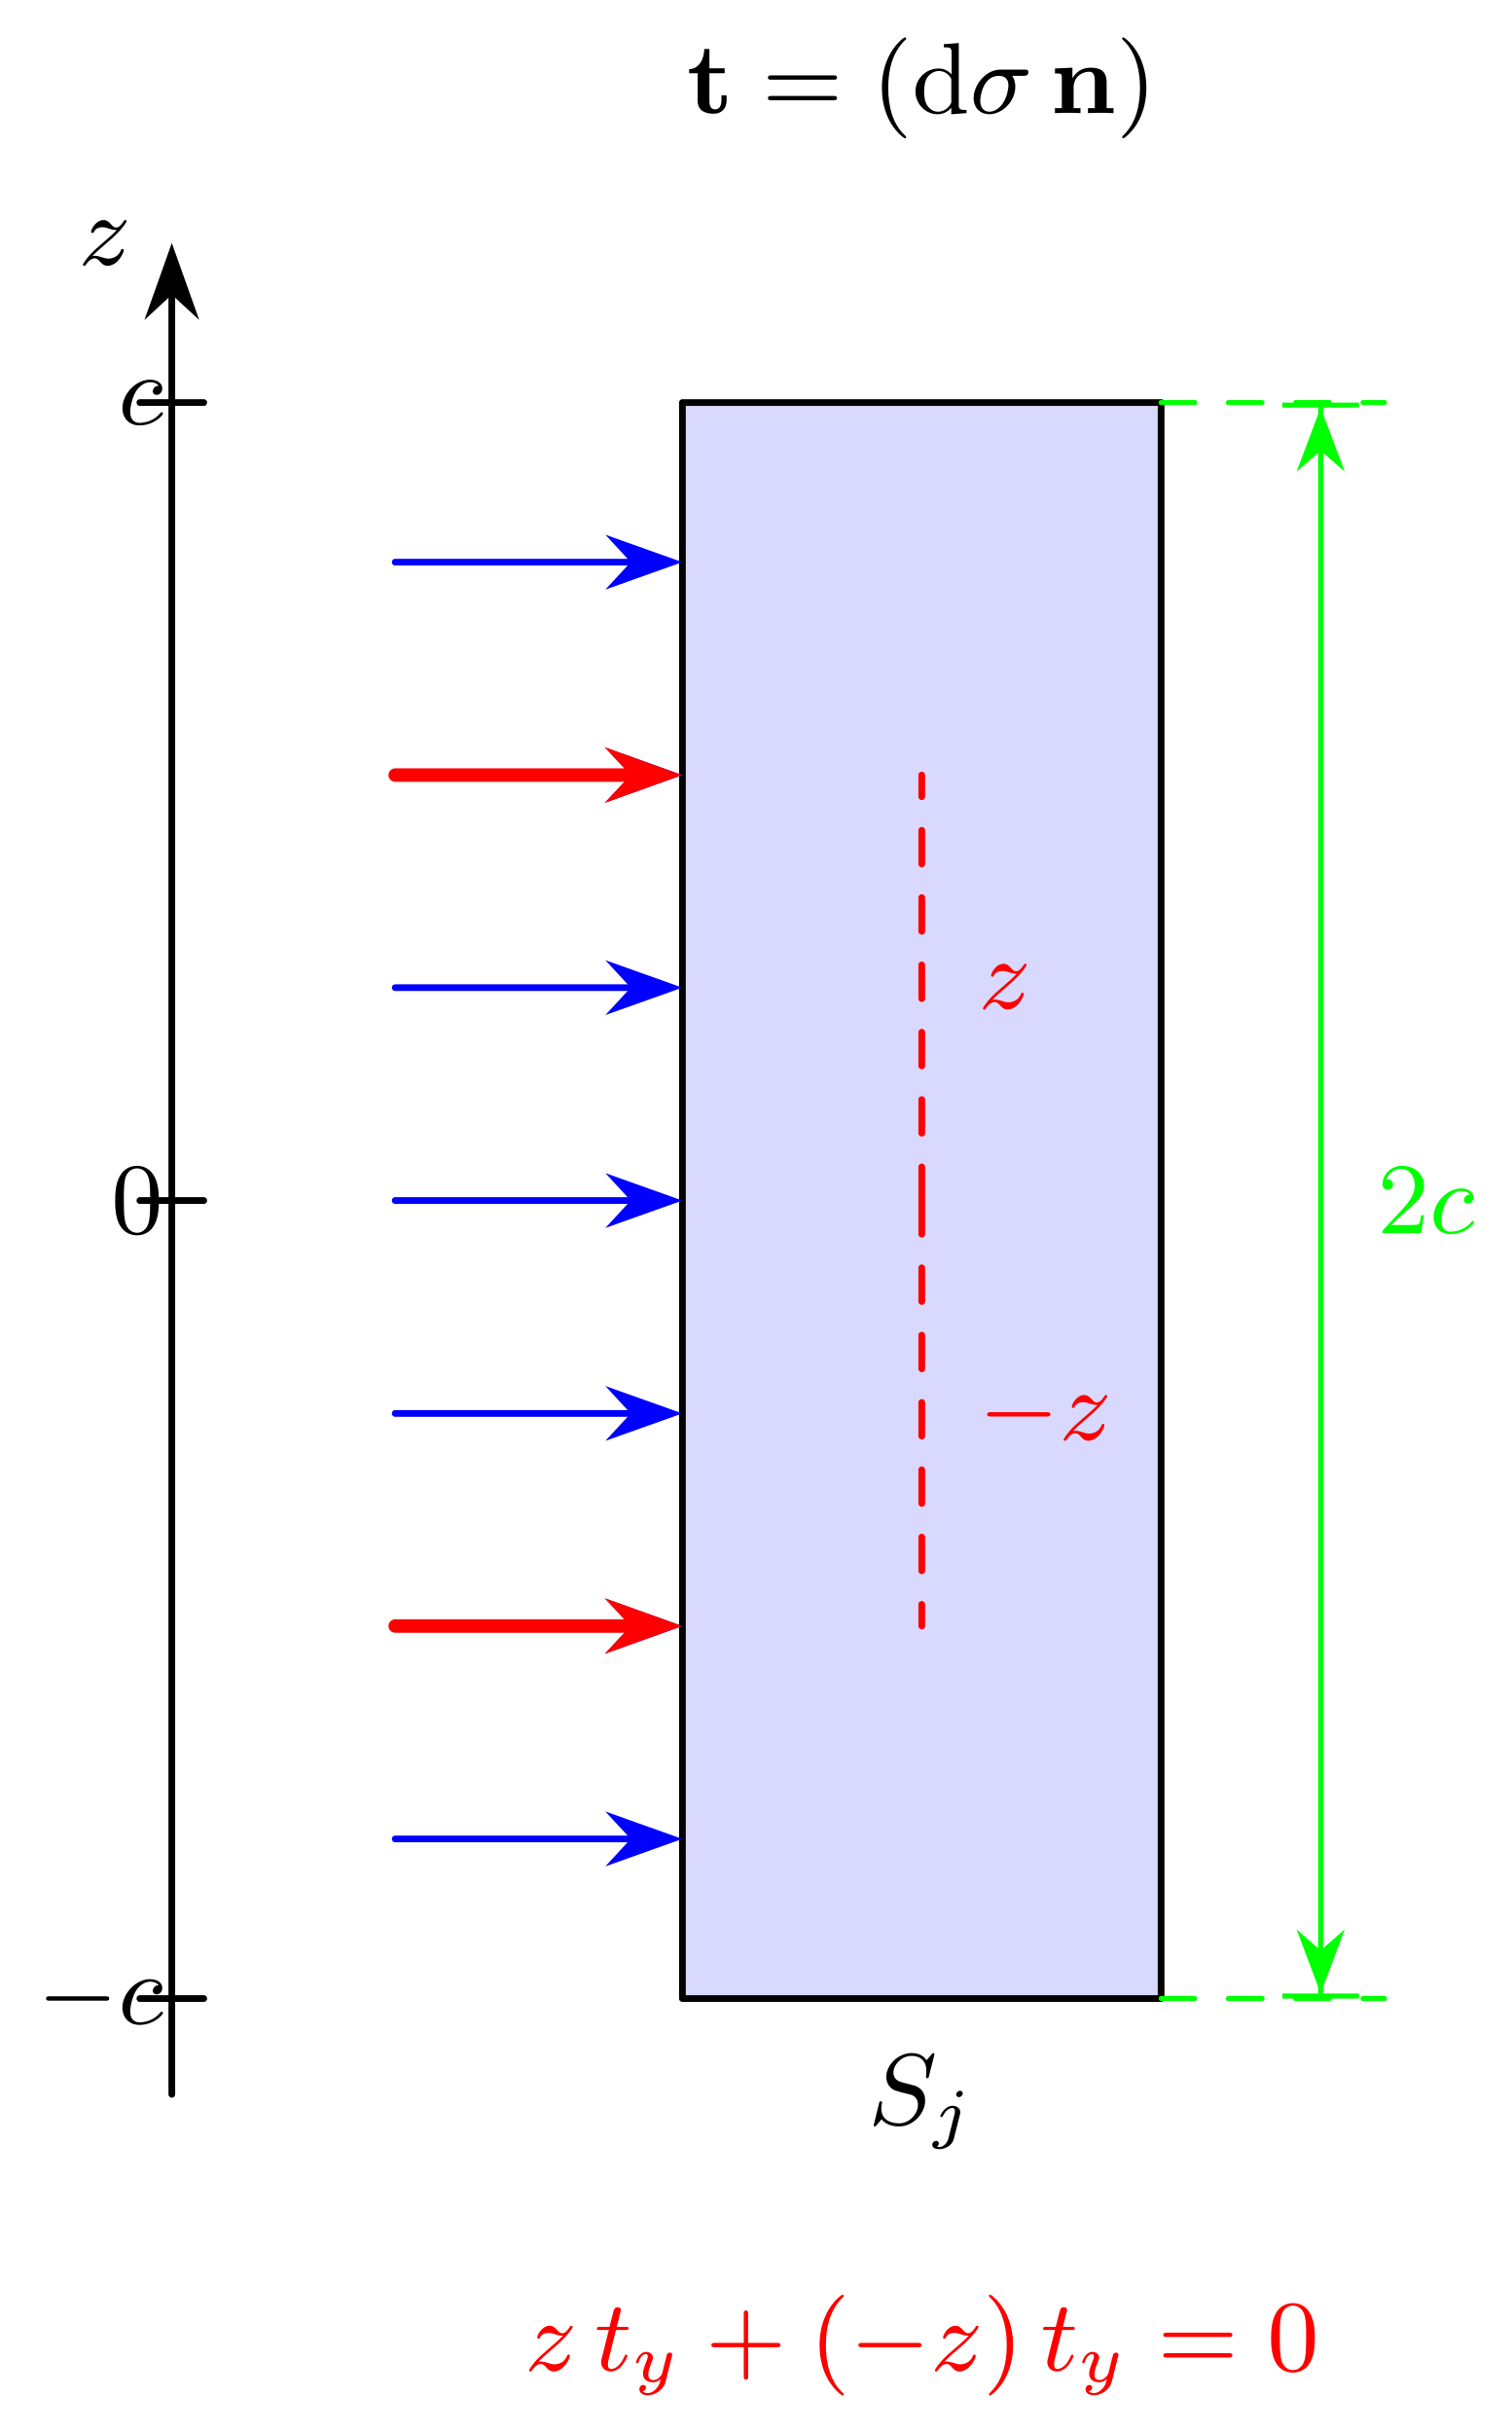
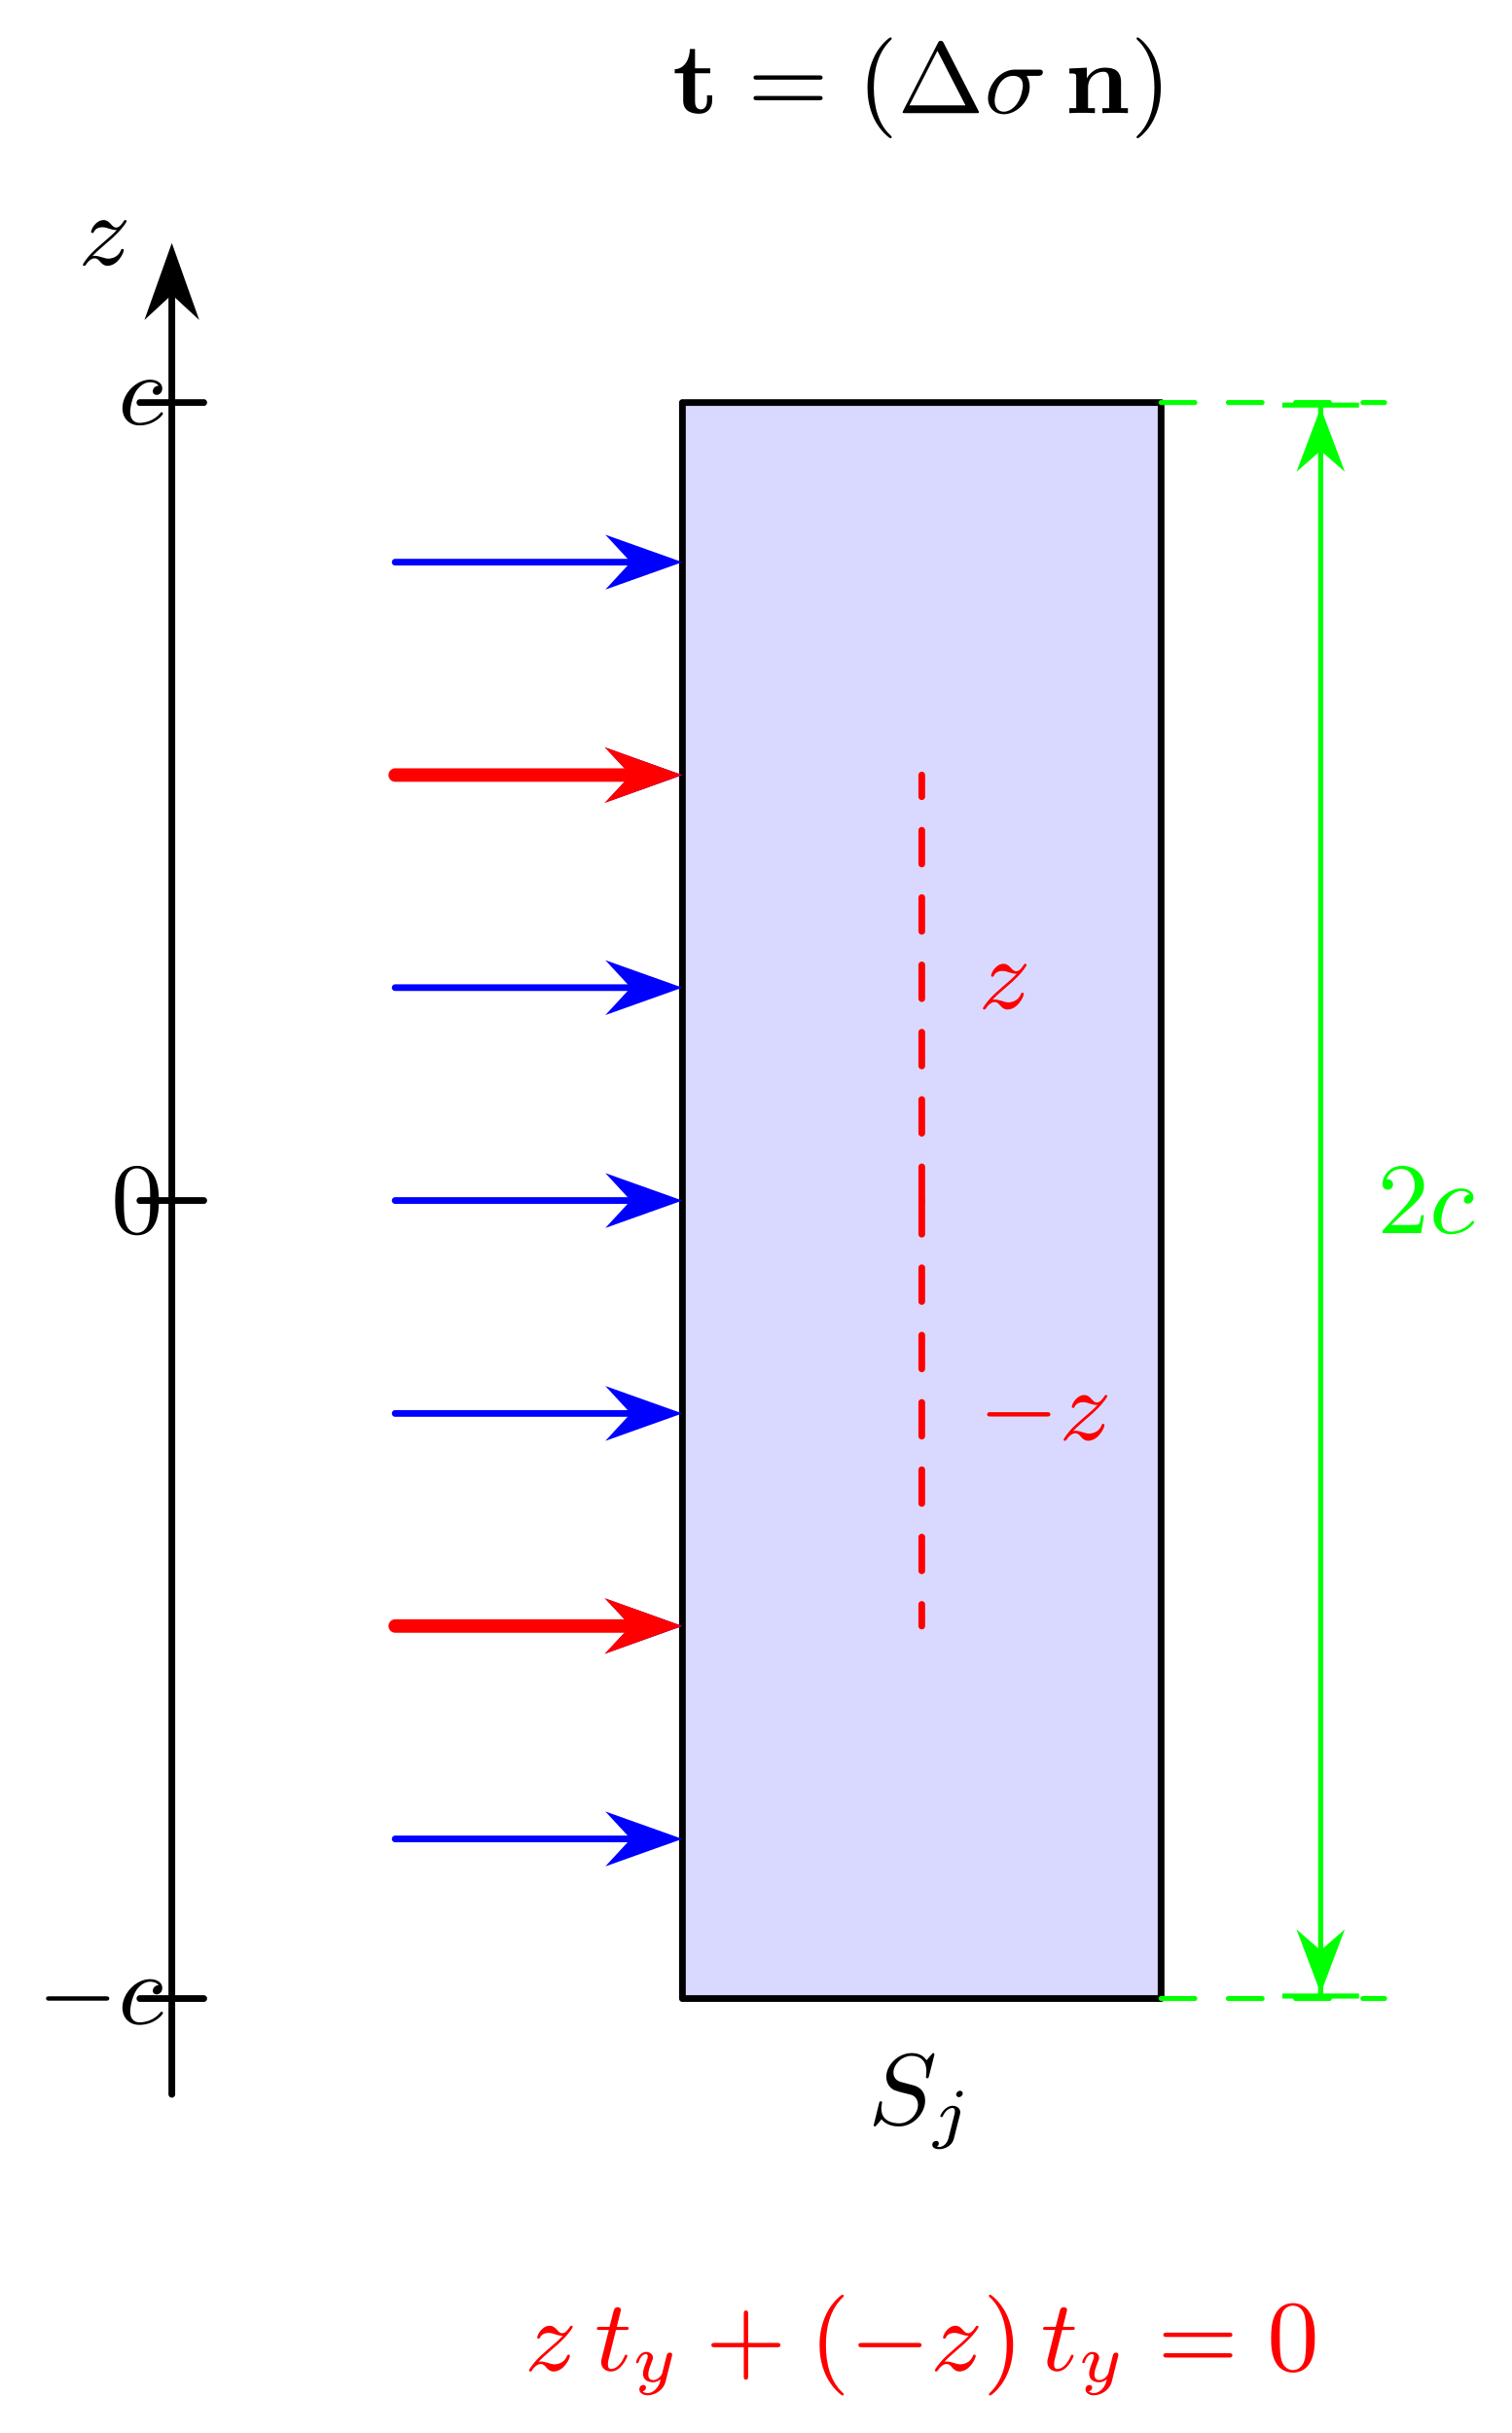
<svg xmlns="http://www.w3.org/2000/svg" xmlns:xlink="http://www.w3.org/1999/xlink" version="1.1" width="181.26pt" height="291.69pt" viewBox="-72 -72 134.264 216.064">
  <defs>
    <path id="t-r51-robni-problem-elasticnosti-15-3-g0-110" d="M5.039-2.735C5.039-3.802 4.394-4.035 3.613-4.035C2.511-4.035 2.071-3.228 2.008-3.093H2V-4.035L.448-3.963V-3.524C.986-3.524 1.058-3.524 1.058-3.174V-.439H.448V0C1.112-.027 1.219-.027 1.578-.027C1.946-.027 2.035-.027 2.717 0V-.439H2.107V-2.277C2.107-3.282 2.932-3.676 3.47-3.676C3.811-3.676 3.99-3.488 3.99-2.815V-.439H3.38V0C4.044-.027 4.151-.027 4.51-.027C4.878-.027 4.967-.027 5.649 0V-.439H5.039V-2.735Z" />
    <path id="t-r51-robni-problem-elasticnosti-15-3-g0-116" d="M2-3.542H3.353V-3.981H2V-5.694H1.542C1.533-4.851 1.112-3.927 .197-3.9V-3.542H.95V-1.103C.95-.081 1.838 .054 2.394 .054C3.093 .054 3.524-.448 3.524-1.103V-1.578H3.067V-1.13C3.067-.493 2.744-.332 2.52-.332C2-.332 2-.87 2-1.085V-3.542Z" />
    <path id="t-r51-robni-problem-elasticnosti-15-3-g1-0" d="M6.052-2.053C6.214-2.053 6.384-2.053 6.384-2.251C6.384-2.439 6.205-2.439 6.052-2.439H1.103C.95-2.439 .771-2.439 .771-2.251C.771-2.053 .941-2.053 1.103-2.053H6.052Z" />
    <path id="t-r51-robni-problem-elasticnosti-15-3-g2-106" d="M2.774-3.73C2.774-3.909 2.63-3.969 2.534-3.969C2.343-3.969 2.194-3.784 2.194-3.64C2.194-3.515 2.289-3.401 2.439-3.401C2.594-3.401 2.774-3.551 2.774-3.73ZM1.5 .269C1.387 .717 1.034 1.022 .687 1.022C.669 1.022 .502 1.016 .502 .992C.502 .986 .52 .974 .52 .968C.61 .897 .652 .801 .652 .711C.652 .52 .496 .478 .412 .478C.251 .478 .072 .61 .072 .831C.072 1.148 .448 1.219 .693 1.219C1.094 1.219 1.811 .992 1.991 .275L2.529-1.865C2.54-1.925 2.558-1.979 2.558-2.062C2.558-2.397 2.26-2.636 1.877-2.636C1.201-2.636 .783-1.829 .783-1.716C.783-1.68 .807-1.632 .891-1.632S.98-1.656 1.022-1.739C1.196-2.128 1.53-2.439 1.859-2.439C2.038-2.439 2.08-2.289 2.08-2.14C2.08-2.062 2.068-1.979 2.062-1.961L1.5 .269Z" />
    <path id="t-r51-robni-problem-elasticnosti-15-3-g2-121" d="M3.563-2.295C3.575-2.337 3.581-2.361 3.581-2.379C3.581-2.451 3.527-2.576 3.365-2.576C3.264-2.576 3.162-2.511 3.12-2.427C3.096-2.385 3.055-2.2 3.025-2.086L2.899-1.59L2.714-.843C2.672-.675 2.648-.58 2.409-.353C2.343-.293 2.152-.137 1.895-.137C1.453-.137 1.453-.526 1.453-.634C1.453-.897 1.524-1.166 1.787-1.823C1.847-1.967 1.865-2.008 1.865-2.116C1.865-2.451 1.566-2.636 1.267-2.636C.658-2.636 .365-1.847 .365-1.716C.365-1.686 .389-1.632 .472-1.632S.574-1.668 .592-1.722C.759-2.301 1.076-2.439 1.243-2.439C1.363-2.439 1.405-2.361 1.405-2.224C1.405-2.098 1.327-1.895 1.261-1.733C1.052-1.207 .98-.933 .98-.717C.98-.149 1.405 .06 1.871 .06C1.955 .06 2.236 .06 2.552-.215C2.475 .114 2.421 .347 2.134 .658C2.026 .777 1.757 1.022 1.399 1.022C1.345 1.022 1.088 1.016 .95 .861C1.213 .813 1.249 .58 1.249 .526C1.249 .365 1.118 .299 1.004 .299C.855 .299 .658 .418 .658 .693C.658 .98 .938 1.219 1.405 1.219C2.038 1.219 2.803 .753 2.989 .006L3.563-2.295Z" />
    <path id="t-r51-robni-problem-elasticnosti-15-3-g3-27" d="M4.77-3.309C4.887-3.309 5.218-3.309 5.218-3.631C5.218-3.865 5.021-3.865 4.851-3.865H2.744C1.39-3.865 .35-2.457 .35-1.336C.35-.43 .986 .099 1.748 .099C2.842 .099 4.053-.986 4.053-2.349C4.053-2.914 3.811-3.264 3.784-3.309H4.77ZM1.757-.126C1.426-.126 .941-.314 .941-1.094C.941-1.713 1.291-3.309 2.591-3.309C3.031-3.309 3.443-3.111 3.443-2.448C3.443-2.224 3.335-1.408 2.923-.834C2.627-.412 2.17-.126 1.757-.126Z" />
    <path id="t-r51-robni-problem-elasticnosti-15-3-g3-83" d="M5.864-6.079C5.891-6.178 5.891-6.196 5.891-6.223C5.891-6.232 5.882-6.321 5.783-6.321C5.738-6.321 5.73-6.312 5.622-6.187C5.496-6.052 5.604-6.169 5.192-5.685C4.86-6.187 4.34-6.321 3.865-6.321C2.708-6.321 1.614-5.29 1.614-4.214C1.614-3.847 1.731-3.542 1.964-3.291C2.224-3.022 2.448-2.968 3.093-2.798L3.847-2.609C4.133-2.511 4.429-2.233 4.429-1.722C4.429-.924 3.667-.081 2.771-.081C2.242-.081 1.175-.242 1.175-1.39C1.175-1.47 1.175-1.605 1.228-1.874C1.246-1.91 1.246-1.928 1.246-1.937C1.246-1.973 1.228-2.035 1.121-2.035S1.004-1.991 .968-1.838L.493 .099C.493 .152 .538 .197 .601 .197C.646 .197 .655 .188 .771 .063C.825 0 1.085-.323 1.193-.439C1.659 .161 2.484 .197 2.753 .197C3.99 .197 5.066-.959 5.066-2.089C5.066-3.201 4.187-3.425 3.909-3.488L3.093-3.703C2.798-3.775 2.251-3.918 2.251-4.6S2.968-6.07 3.865-6.07C4.223-6.07 4.573-5.972 4.824-5.721C5.165-5.389 5.174-4.905 5.174-4.671C5.174-4.376 5.138-4.277 5.138-4.205S5.174-4.089 5.263-4.089C5.362-4.089 5.362-4.107 5.407-4.277L5.864-6.079Z" />
    <path id="t-r51-robni-problem-elasticnosti-15-3-g3-99" d="M3.604-3.425C3.264-3.416 3.084-3.156 3.084-2.932C3.084-2.672 3.318-2.609 3.425-2.609C3.604-2.609 3.927-2.762 3.927-3.183C3.927-3.658 3.452-3.963 2.833-3.963C1.614-3.963 .386-2.726 .386-1.435C.386-.538 .986 .099 1.892 .099C3.237 .099 3.99-.834 3.99-.95C3.99-1.004 3.927-1.076 3.865-1.076C3.82-1.076 3.811-1.067 3.73-.968C3.192-.305 2.376-.126 1.91-.126C1.408-.126 1.076-.457 1.076-1.103C1.076-1.488 1.246-2.376 1.605-2.95C1.811-3.273 2.277-3.739 2.842-3.739C3.013-3.739 3.389-3.703 3.604-3.425Z" />
    <path id="t-r51-robni-problem-elasticnosti-15-3-g3-116" d="M1.91-3.587H2.762C2.923-3.587 3.031-3.587 3.031-3.748C3.031-3.865 2.941-3.865 2.78-3.865H1.982L2.349-5.353C2.349-5.496 2.233-5.613 2.071-5.613C1.784-5.613 1.713-5.353 1.695-5.263L1.336-3.865H.493C.323-3.865 .215-3.865 .215-3.703C.215-3.587 .314-3.587 .475-3.587H1.273L.664-1.148C.592-.879 .592-.861 .592-.735C.592-.206 .995 .099 1.462 .099C2.394 .099 2.923-1.193 2.923-1.282C2.923-1.327 2.896-1.39 2.806-1.39S2.708-1.363 2.645-1.21C2.367-.565 1.919-.126 1.479-.126C1.3-.126 1.193-.242 1.193-.538C1.193-.735 1.219-.843 1.255-.977L1.91-3.587Z" />
    <path id="t-r51-robni-problem-elasticnosti-15-3-g3-122" d="M1.246-.762C1.435-.986 1.928-1.435 2.313-1.757C2.977-2.322 3.183-2.52 3.3-2.645C4.035-3.353 4.277-3.811 4.277-3.865C4.277-3.873 4.277-3.963 4.16-3.963C4.08-3.963 4.062-3.936 4.017-3.865C3.9-3.685 3.658-3.3 3.353-3.3C3.174-3.3 3.058-3.398 2.851-3.631C2.636-3.865 2.466-3.963 2.233-3.963C1.542-3.963 1.121-3.138 1.121-2.914C1.121-2.887 1.139-2.815 1.237-2.815C1.327-2.815 1.354-2.869 1.363-2.896C1.533-3.327 2.062-3.327 2.134-3.327C2.34-3.327 2.555-3.264 2.753-3.192C3.111-3.075 3.264-3.075 3.398-3.075C3.12-2.762 2.618-2.331 2.053-1.847C1.605-1.462 1.327-1.193 1.13-.995C.798-.646 .395-.099 .395 0C.395 .063 .439 .099 .511 .099C.592 .099 .61 .063 .655 .009C1.004-.529 1.336-.565 1.435-.565C1.659-.565 1.784-.43 1.982-.197C2.188 .027 2.385 .099 2.564 .099C3.488 .099 4.026-1.049 4.026-1.291C4.026-1.372 3.963-1.399 3.9-1.399C3.811-1.399 3.793-1.336 3.775-1.3C3.533-.637 2.896-.538 2.663-.538C2.493-.538 2.313-.583 2.044-.672C1.865-.726 1.65-.789 1.462-.789C1.372-.789 1.282-.771 1.246-.762Z" />
+     <path id="t-r51-robni-problem-elasticnosti-15-3-g4-1" d="M4.098-6.214C4.017-6.375 3.972-6.42 3.829-6.42C3.703-6.42 3.649-6.375 3.587-6.25L.493-.215C.457-.143 .439-.099 .439-.081C.439 0 .502 0 .646 0H7.021C7.164 0 7.227 0 7.227-.081C7.227-.09 7.227-.108 7.182-.197L4.098-6.214ZM3.533-5.532L6.025-.69H1.049L3.533-5.532Z" />
    <path id="t-r51-robni-problem-elasticnosti-15-3-g4-40" d="M3.058 2.134C3.058 2.089 3.031 2.062 2.977 2C1.82 .941 1.47-.672 1.47-2.242C1.47-3.631 1.739-5.317 3.004-6.519C3.04-6.554 3.058-6.581 3.058-6.626C3.058-6.689 3.013-6.725 2.95-6.725C2.842-6.725 2.035-6.079 1.551-5.102C1.121-4.241 .906-3.318 .906-2.251C.906-1.605 .986-.583 1.479 .475C2.008 1.578 2.842 2.233 2.95 2.233C3.013 2.233 3.058 2.197 3.058 2.134Z" />
    <path id="t-r51-robni-problem-elasticnosti-15-3-g4-41" d="M2.672-2.251C2.672-2.986 2.564-3.972 2.098-4.967C1.569-6.07 .735-6.725 .628-6.725C.538-6.725 .52-6.653 .52-6.626C.52-6.581 .538-6.554 .601-6.492C1.121-6.025 2.107-4.806 2.107-2.251C2.107-.968 1.874 .816 .574 2.026C.556 2.053 .52 2.089 .52 2.134C.52 2.161 .538 2.233 .628 2.233C.735 2.233 1.542 1.587 2.026 .61C2.457-.251 2.672-1.175 2.672-2.251Z" />
    <path id="t-r51-robni-problem-elasticnosti-15-3-g4-43" d="M6.33-2.053C6.456-2.053 6.644-2.053 6.644-2.242C6.644-2.439 6.474-2.439 6.33-2.439H3.775V-5.003C3.775-5.147 3.775-5.317 3.578-5.317C3.389-5.317 3.389-5.129 3.389-5.003V-2.439H.825C.699-2.439 .511-2.439 .511-2.251C.511-2.053 .681-2.053 .825-2.053H3.389V.511C3.389 .655 3.389 .825 3.587 .825C3.775 .825 3.775 .637 3.775 .511V-2.053H6.33Z" />
    <path id="t-r51-robni-problem-elasticnosti-15-3-g4-48" d="M4.241-2.869C4.241-3.47 4.214-4.241 3.9-4.914C3.506-5.756 2.824-5.972 2.304-5.972C1.766-5.972 1.085-5.756 .69-4.896C.403-4.277 .359-3.551 .359-2.869C.359-2.286 .377-1.417 .762-.708C1.184 .054 1.883 .197 2.295 .197C2.878 .197 3.542-.054 3.918-.879C4.187-1.479 4.241-2.152 4.241-2.869ZM2.304-.027C2.035-.027 1.39-.152 1.219-1.166C1.13-1.695 1.13-2.466 1.13-2.977C1.13-3.587 1.13-4.295 1.237-4.788C1.417-5.586 1.991-5.747 2.295-5.747C2.636-5.747 3.201-5.568 3.371-4.734C3.47-4.241 3.47-3.542 3.47-2.977C3.47-2.421 3.47-1.668 3.38-1.139C3.192-.117 2.529-.027 2.304-.027Z" />
    <path id="t-r51-robni-problem-elasticnosti-15-3-g4-50" d="M4.142-1.587H3.891C3.873-1.47 3.802-.941 3.685-.798C3.631-.717 3.013-.717 2.833-.717H1.237L2.125-1.56C3.596-2.833 4.142-3.309 4.142-4.223C4.142-5.254 3.291-5.972 2.188-5.972C1.157-5.972 .457-5.156 .457-4.34C.457-3.891 .843-3.847 .924-3.847C1.121-3.847 1.39-3.99 1.39-4.313C1.39-4.582 1.201-4.779 .924-4.779C.879-4.779 .852-4.779 .816-4.77C1.031-5.407 1.605-5.694 2.089-5.694C3.004-5.694 3.318-4.842 3.318-4.223C3.318-3.309 2.627-2.564 2.197-2.098L.556-.323C.457-.224 .457-.206 .457 0H3.891L4.142-1.587Z" />
    <path id="t-r51-robni-problem-elasticnosti-15-3-g4-61" d="M6.348-2.968C6.474-2.968 6.644-2.968 6.644-3.156C6.644-3.353 6.447-3.353 6.312-3.353H.843C.708-3.353 .511-3.353 .511-3.156C.511-2.968 .69-2.968 .807-2.968H6.348ZM6.312-1.139C6.447-1.139 6.644-1.139 6.644-1.336C6.644-1.524 6.474-1.524 6.348-1.524H.807C.69-1.524 .511-1.524 .511-1.336C.511-1.139 .708-1.139 .843-1.139H6.312Z" />
-     <path id="t-r51-robni-problem-elasticnosti-15-3-g4-100" d="M3.488-1.076C3.488-.915 3.488-.888 3.353-.699C3.075-.296 2.663-.126 2.304-.126C1.919-.126 1.56-.341 1.327-.717C1.094-1.103 1.076-1.632 1.076-1.919C1.076-2.34 1.13-2.815 1.363-3.174C1.56-3.461 1.928-3.739 2.403-3.739C2.78-3.739 3.138-3.551 3.38-3.21C3.488-3.067 3.488-3.058 3.488-2.887V-1.076ZM3.515-3.434C3.47-3.488 3.067-3.963 2.367-3.963C1.264-3.963 .305-3.084 .305-1.928C.305-.807 1.201 .099 2.268 .099C2.923 .099 3.327-.287 3.488-.475V.099L4.842 0V-.278C4.232-.278 4.151-.341 4.151-.78V-6.223L2.824-6.124V-5.846C3.434-5.846 3.515-5.783 3.515-5.344V-3.434Z" />
  </defs>
  <g id="t-r51-robni-problem-elasticnosti-15-3-page1">
    <g stroke-miterlimit="10" transform="translate(-11.3834,34.61484)scale(0.996264,-0.996264)">
      <g fill="#000" stroke="#000">
        <g stroke-width="0.4">
          <g stroke-width="0.6">
            <g stroke-linecap="round">
              <g stroke-linejoin="round">
                <g class="del" data-del="visina">
                  <path d="M-45.525-79.668V81.006" fill="none" />
                  <g transform="matrix(0.0,1.0,-1.0,0.0,-45.52455,78.52959)">
                    <g stroke-dasharray="none" stroke-dashoffset="0.0">
                      <g stroke-linejoin="miter">
                        <path d="M5.93 0L1.005 1.754L2.626 0L1.005-1.754Z" />
                      </g>
                    </g>
                  </g>
                  <g transform="translate(-53.84845,83.42075)">
                    <g stroke="none" transform="scale(-1.00375,1.00375)translate(-11.3834,34.61484)scale(-1,-1)">
                      <g fill="#000">
                        <g stroke="none">
                          <use x="-11.383" y="34.615" xlink:href="#t-r51-robni-problem-elasticnosti-15-3-g3-122" />
                        </g>
                      </g>
                    </g>
                  </g>
                  <path d="M-48.37 71.132H-42.679" fill="none" />
                  <g transform="translate(-50.31654,69.19437)">
                    <g stroke="none" transform="scale(-1.00375,1.00375)translate(-11.3834,34.61484)scale(-1,-1)">
                      <g fill="#000">
                        <g stroke="none">
                          <use x="-11.383" y="34.615" xlink:href="#t-r51-robni-problem-elasticnosti-15-3-g3-99" />
                        </g>
                      </g>
                    </g>
                  </g>
                  <path d="M-48.37 0H-42.679" fill="none" />
                  <g transform="translate(-50.93706,-2.9)">
                    <g stroke="none" transform="scale(-1.00375,1.00375)translate(-11.3834,34.61484)scale(-1,-1)">
                      <g fill="#000">
                        <g stroke="none">
                          <use x="-11.383" y="34.615" xlink:href="#t-r51-robni-problem-elasticnosti-15-3-g4-48" />
                        </g>
                      </g>
                    </g>
                  </g>
                  <path d="M-48.37-71.132H-42.679" fill="none" />
                  <g transform="translate(-57.51094,-73.38185)">
                    <g stroke="none" transform="scale(-1.00375,1.00375)translate(-11.3834,34.61484)scale(-1,-1)">
                      <g fill="#000">
                        <g stroke="none">
                          <use x="-11.383" y="34.615" xlink:href="#t-r51-robni-problem-elasticnosti-15-3-g1-0" />
                          <use x="-4.216" y="34.615" xlink:href="#t-r51-robni-problem-elasticnosti-15-3-g3-99" />
                        </g>
                      </g>
                    </g>
                  </g>
                </g>
                <g class="del" data-del="kos">
                  <g fill="#d9d9ff">
                    <path d="M0-71.132V71.132H42.679V-71.132ZM42.679 71.132" />
                  </g>
                  <g transform="translate(16.55553,-82.33752)">
                    <g stroke="none" transform="scale(-1.00375,1.00375)translate(-11.3834,34.61484)scale(-1,-1)">
                      <g fill="#000">
                        <g stroke="none">
                          <use x="-11.383" y="34.615" xlink:href="#t-r51-robni-problem-elasticnosti-15-3-g3-83" />
                          <use x="-5.754" y="35.611" xlink:href="#t-r51-robni-problem-elasticnosti-15-3-g2-106" />
                        </g>
                      </g>
                    </g>
                  </g>
                </g>
                <g class="del" data-del="visina">
                  <g fill="#0f0" stroke="#0f0">
                    <g stroke-dasharray="3.0,3.0" stroke-dashoffset="0.0">
                      <g stroke-width="0.45">
                        <path d="M42.679 71.132H62.596" fill="none" />
                      </g>
                    </g>
                  </g>
                  <g fill="#0f0" stroke="#0f0">
                    <g stroke-dasharray="3.0,3.0" stroke-dashoffset="0.0">
                      <g stroke-width="0.45">
                        <path d="M42.679-71.132H62.596" fill="none" />
                      </g>
                    </g>
                  </g>
                  <g fill="#0f0" stroke="#0f0">
                    <g stroke-width="0.45">
                      <path d="M56.905-70.794V70.794" fill="none" />
                      <g transform="matrix(0.0,-1.0,1.0,0.0,56.90549,-64.99133)">
                        <g stroke-dasharray="none" stroke-dashoffset="0.0">
                          <g stroke-linejoin="miter">
                            <path d="M5.05 0L.727 1.629L2.147 0L.727-1.629Z" />
                          </g>
                        </g>
                      </g>
                      <g transform="matrix(0.0,-1.0,1.0,0.0,56.90549,-70.90686)">
                        <g stroke-dasharray="none" stroke-dashoffset="0.0">
                          <g stroke-linecap="butt">
                            <g stroke-linejoin="miter">
                              <path d="M0 3.414V-3.414" fill="none" />
                            </g>
                          </g>
                        </g>
                      </g>
                      <g transform="matrix(0.0,1.0,-1.0,0.0,56.90549,64.99133)">
                        <g stroke-dasharray="none" stroke-dashoffset="0.0">
                          <g stroke-linejoin="miter">
                            <path d="M5.05 0L.727 1.629L2.147 0L.727-1.629Z" />
                          </g>
                        </g>
                      </g>
                      <g transform="matrix(0.0,1.0,-1.0,0.0,56.90549,70.90686)">
                        <g stroke-dasharray="none" stroke-dashoffset="0.0">
                          <g stroke-linecap="butt">
                            <g stroke-linejoin="miter">
                              <path d="M0 3.414V-3.414" fill="none" />
                            </g>
                          </g>
                        </g>
                      </g>
                    </g>
                  </g>
                  <g fill="#0f0" stroke="#0f0">
                    <g fill="#0f0" stroke="#0f0">
</g>
                    <g transform="translate(61.96118,-2.9)">
                      <g stroke="none" transform="scale(-1.00375,1.00375)translate(-11.3834,34.61484)scale(-1,-1)">
                        <g fill="#0f0">
                          <g stroke="none">
                            <g fill="#0f0">
                              <use x="-11.383" y="34.615" xlink:href="#t-r51-robni-problem-elasticnosti-15-3-g4-50" />
                              <use x="-6.776" y="34.615" xlink:href="#t-r51-robni-problem-elasticnosti-15-3-g3-99" />
                            </g>
                          </g>
                        </g>
                      </g>
                    </g>
                  </g>
                </g>
                <g class="del" data-del="sila">
                  <g fill="#00f" stroke="#00f">
                    <path d="M-25.607-56.905H-4.352" fill="none" />
                    <g transform="translate(-6.82864,-56.90549)">
                      <g stroke-dasharray="none" stroke-dashoffset="0.0">
                        <g stroke-linejoin="miter">
                          <path d="M5.93 0L1.005 1.754L2.626 0L1.005-1.754Z" />
                        </g>
                      </g>
                    </g>
                  </g>
                  <g fill="#00f" stroke="#00f">
                    <path d="M-25.607-37.927H-4.352" fill="none" />
                    <g transform="translate(-6.82864,-37.92729)">
                      <g stroke-dasharray="none" stroke-dashoffset="0.0">
                        <g stroke-linejoin="miter">
                          <path d="M5.93 0L1.005 1.754L2.626 0L1.005-1.754Z" />
                        </g>
                      </g>
                    </g>
                  </g>
                  <g fill="#00f" stroke="#00f">
                    <path d="M-25.607-18.978H-4.352" fill="none" />
                    <g transform="translate(-6.82864,-18.97818)">
                      <g stroke-dasharray="none" stroke-dashoffset="0.0">
                        <g stroke-linejoin="miter">
                          <path d="M5.93 0L1.005 1.754L2.626 0L1.005-1.754Z" />
                        </g>
                      </g>
                    </g>
                  </g>
                  <g fill="#00f" stroke="#00f">
                    <path d="M-25.607 0H-4.352" fill="none" />
                    <g transform="translate(-6.82864,0.0)">
                      <g stroke-dasharray="none" stroke-dashoffset="0.0">
                        <g stroke-linejoin="miter">
                          <path d="M5.93 0L1.005 1.754L2.626 0L1.005-1.754Z" />
                        </g>
                      </g>
                    </g>
                  </g>
                  <g fill="#00f" stroke="#00f">
                    <path d="M-25.607 18.978H-4.352" fill="none" />
                    <g transform="translate(-6.82864,18.97818)">
                      <g stroke-dasharray="none" stroke-dashoffset="0.0">
                        <g stroke-linejoin="miter">
                          <path d="M5.93 0L1.005 1.754L2.626 0L1.005-1.754Z" />
                        </g>
                      </g>
                    </g>
                  </g>
                  <g fill="#00f" stroke="#00f">
                    <path d="M-25.607 37.927H-4.352" fill="none" />
                    <g transform="translate(-6.82864,37.92729)">
                      <g stroke-dasharray="none" stroke-dashoffset="0.0">
                        <g stroke-linejoin="miter">
                          <path d="M5.93 0L1.005 1.754L2.626 0L1.005-1.754Z" />
                        </g>
                      </g>
                    </g>
                  </g>
                  <g fill="#00f" stroke="#00f">
                    <path d="M-25.607 56.905H-4.352" fill="none" />
                    <g transform="translate(-6.82864,56.90549)">
                      <g stroke-dasharray="none" stroke-dashoffset="0.0">
                        <g stroke-linejoin="miter">
                          <path d="M5.93 0L1.005 1.754L2.626 0L1.005-1.754Z" />
                        </g>
                      </g>
                    </g>
                  </g>
-                   <g transform="translate(0.40034,96.93167)">
+                   <g transform="translate(-0.88437,96.93167)">
                    <g stroke="none" transform="scale(-1.00375,1.00375)translate(-11.3834,34.61484)scale(-1,-1)">
                      <g fill="#000">
                        <g stroke="none">
                          <use x="-11.383" y="34.615" xlink:href="#t-r51-robni-problem-elasticnosti-15-3-g0-116" />
                          <use x="-4.697" y="34.615" xlink:href="#t-r51-robni-problem-elasticnosti-15-3-g4-61" />
                          <use x="5.03" y="34.615" xlink:href="#t-r51-robni-problem-elasticnosti-15-3-g4-40" />
-                           <use x="8.614" y="34.615" xlink:href="#t-r51-robni-problem-elasticnosti-15-3-g4-100" />
-                           <use x="13.733" y="34.615" xlink:href="#t-r51-robni-problem-elasticnosti-15-3-g3-27" />
-                           <use x="20.86" y="34.615" xlink:href="#t-r51-robni-problem-elasticnosti-15-3-g0-110" />
-                           <use x="26.755" y="34.615" xlink:href="#t-r51-robni-problem-elasticnosti-15-3-g4-41" />
+                           <use x="8.614" y="34.615" xlink:href="#t-r51-robni-problem-elasticnosti-15-3-g4-1" />
+                           <use x="16.293" y="34.615" xlink:href="#t-r51-robni-problem-elasticnosti-15-3-g3-27" />
+                           <use x="23.42" y="34.615" xlink:href="#t-r51-robni-problem-elasticnosti-15-3-g0-110" />
+                           <use x="29.315" y="34.615" xlink:href="#t-r51-robni-problem-elasticnosti-15-3-g4-41" />
                        </g>
                      </g>
                    </g>
                  </g>
                </g>
                <g class="del" data-del="par">
                  <g fill="#f00" stroke="#f00">
                    <g stroke-width="1.2">
                      <path d="M-25.607 37.927H-4.115" fill="none" />
                      <g transform="translate(-6.82864,37.92729)">
                        <g stroke-dasharray="none" stroke-dashoffset="0.0">
                          <g stroke-linejoin="miter">
                            <g stroke-width="1.152">
                              <path d="M5.103 0L1.931 1.142L3.001 0L1.931-1.142Z" />
                            </g>
                          </g>
                        </g>
                      </g>
                    </g>
                  </g>
                  <g fill="#f00" stroke="#f00">
                    <g stroke-width="1.2">
                      <path d="M-25.607-37.927H-4.115" fill="none" />
                      <g transform="translate(-6.82864,-37.92729)">
                        <g stroke-dasharray="none" stroke-dashoffset="0.0">
                          <g stroke-linejoin="miter">
                            <g stroke-width="1.152">
                              <path d="M5.103 0L1.931 1.142L3.001 0L1.931-1.142Z" />
                            </g>
                          </g>
                        </g>
                      </g>
                    </g>
                  </g>
                  <g fill="#f00" stroke="#f00">
                    <g stroke-dasharray="3.0,3.0" stroke-dashoffset="0.0">
                      <g stroke-width="0.6">
                        <path d="M21.34 0V37.927" fill="none" />
                      </g>
                    </g>
                  </g>
                  <g fill="#f00" stroke="#f00">
                    <g stroke-dasharray="3.0,3.0" stroke-dashoffset="0.0">
                      <g stroke-width="0.6">
                        <path d="M21.34 0V-37.927" fill="none" />
                      </g>
                    </g>
                  </g>
                  <g fill="#f00" stroke="#f00">
                    <g fill="#f00" stroke="#f00">
</g>
                    <g transform="translate(26.39525,17.1258)">
                      <g stroke="none" transform="scale(-1.00375,1.00375)translate(-11.3834,34.61484)scale(-1,-1)">
                        <g fill="#f00">
                          <g stroke="none">
                            <g fill="#f00">
                              <use x="-11.383" y="34.615" xlink:href="#t-r51-robni-problem-elasticnosti-15-3-g3-122" />
                            </g>
                          </g>
                        </g>
                      </g>
                    </g>
                  </g>
                  <g fill="#f00" stroke="#f00">
                    <g fill="#f00" stroke="#f00">
</g>
                    <g transform="translate(26.39525,-21.31328)">
                      <g stroke="none" transform="scale(-1.00375,1.00375)translate(-11.3834,34.61484)scale(-1,-1)">
                        <g fill="#f00">
                          <g stroke="none">
                            <g fill="#f00">
                              <use x="-11.383" y="34.615" xlink:href="#t-r51-robni-problem-elasticnosti-15-3-g1-0" />
                              <use x="-4.216" y="34.615" xlink:href="#t-r51-robni-problem-elasticnosti-15-3-g3-122" />
                            </g>
                          </g>
                        </g>
                      </g>
                    </g>
                  </g>
                  <g fill="#f00" stroke="#f00">
                    <g fill="#f00" stroke="#f00">
</g>
                    <g transform="translate(-14.07341,-104.2771)">
                      <g stroke="none" transform="scale(-1.00375,1.00375)translate(-11.3834,34.61484)scale(-1,-1)">
                        <g fill="#f00">
                          <g stroke="none">
                            <g fill="#f00">
                              <use x="-11.383" y="34.615" xlink:href="#t-r51-robni-problem-elasticnosti-15-3-g3-122" />
                              <use x="-5.174" y="34.615" xlink:href="#t-r51-robni-problem-elasticnosti-15-3-g3-116" />
                              <use x="-1.846" y="35.611" xlink:href="#t-r51-robni-problem-elasticnosti-15-3-g2-121" />
                              <use x="4.699" y="34.615" xlink:href="#t-r51-robni-problem-elasticnosti-15-3-g4-43" />
                              <use x="13.914" y="34.615" xlink:href="#t-r51-robni-problem-elasticnosti-15-3-g4-40" />
                              <use x="17.498" y="34.615" xlink:href="#t-r51-robni-problem-elasticnosti-15-3-g1-0" />
                              <use x="24.665" y="34.615" xlink:href="#t-r51-robni-problem-elasticnosti-15-3-g3-122" />
                              <use x="29.339" y="34.615" xlink:href="#t-r51-robni-problem-elasticnosti-15-3-g4-41" />
                              <use x="34.458" y="34.615" xlink:href="#t-r51-robni-problem-elasticnosti-15-3-g3-116" />
                              <use x="37.786" y="35.611" xlink:href="#t-r51-robni-problem-elasticnosti-15-3-g2-121" />
                              <use x="44.843" y="34.615" xlink:href="#t-r51-robni-problem-elasticnosti-15-3-g4-61" />
                              <use x="54.57" y="34.615" xlink:href="#t-r51-robni-problem-elasticnosti-15-3-g4-48" />
                            </g>
                          </g>
                        </g>
                      </g>
                    </g>
                  </g>
                </g>
              </g>
            </g>
          </g>
        </g>
      </g>
    </g>
  </g>
</svg>
